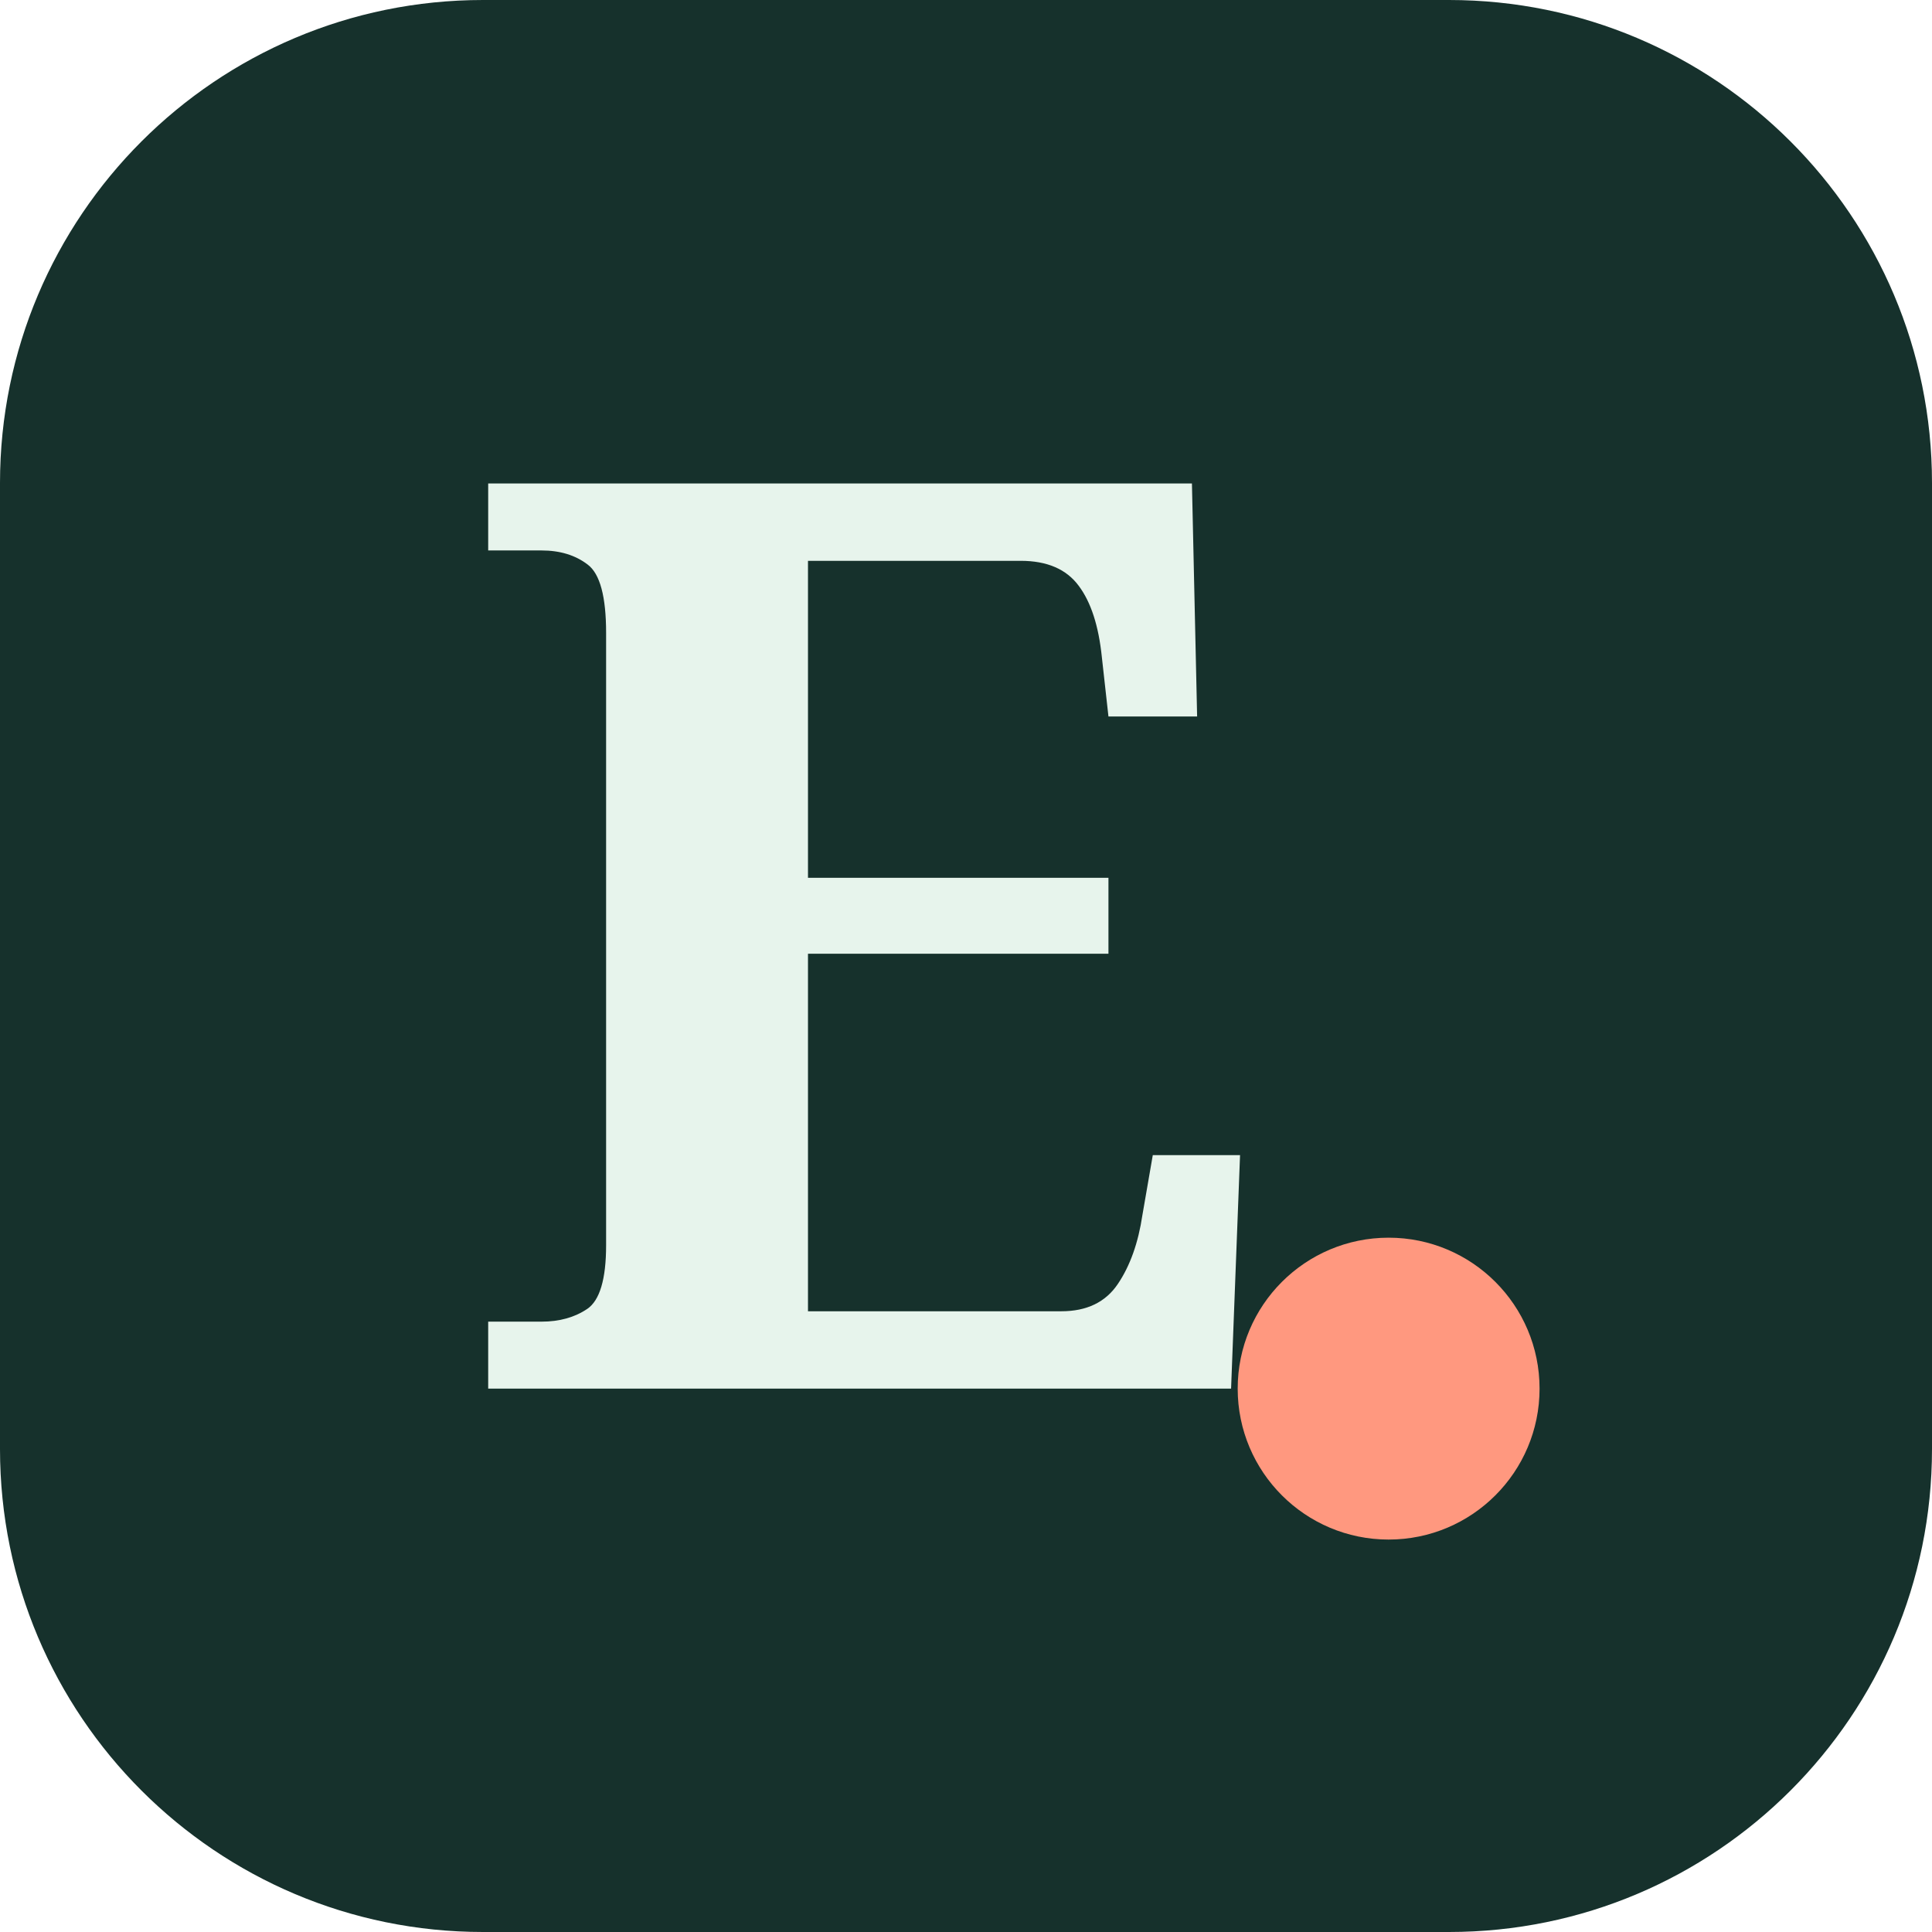
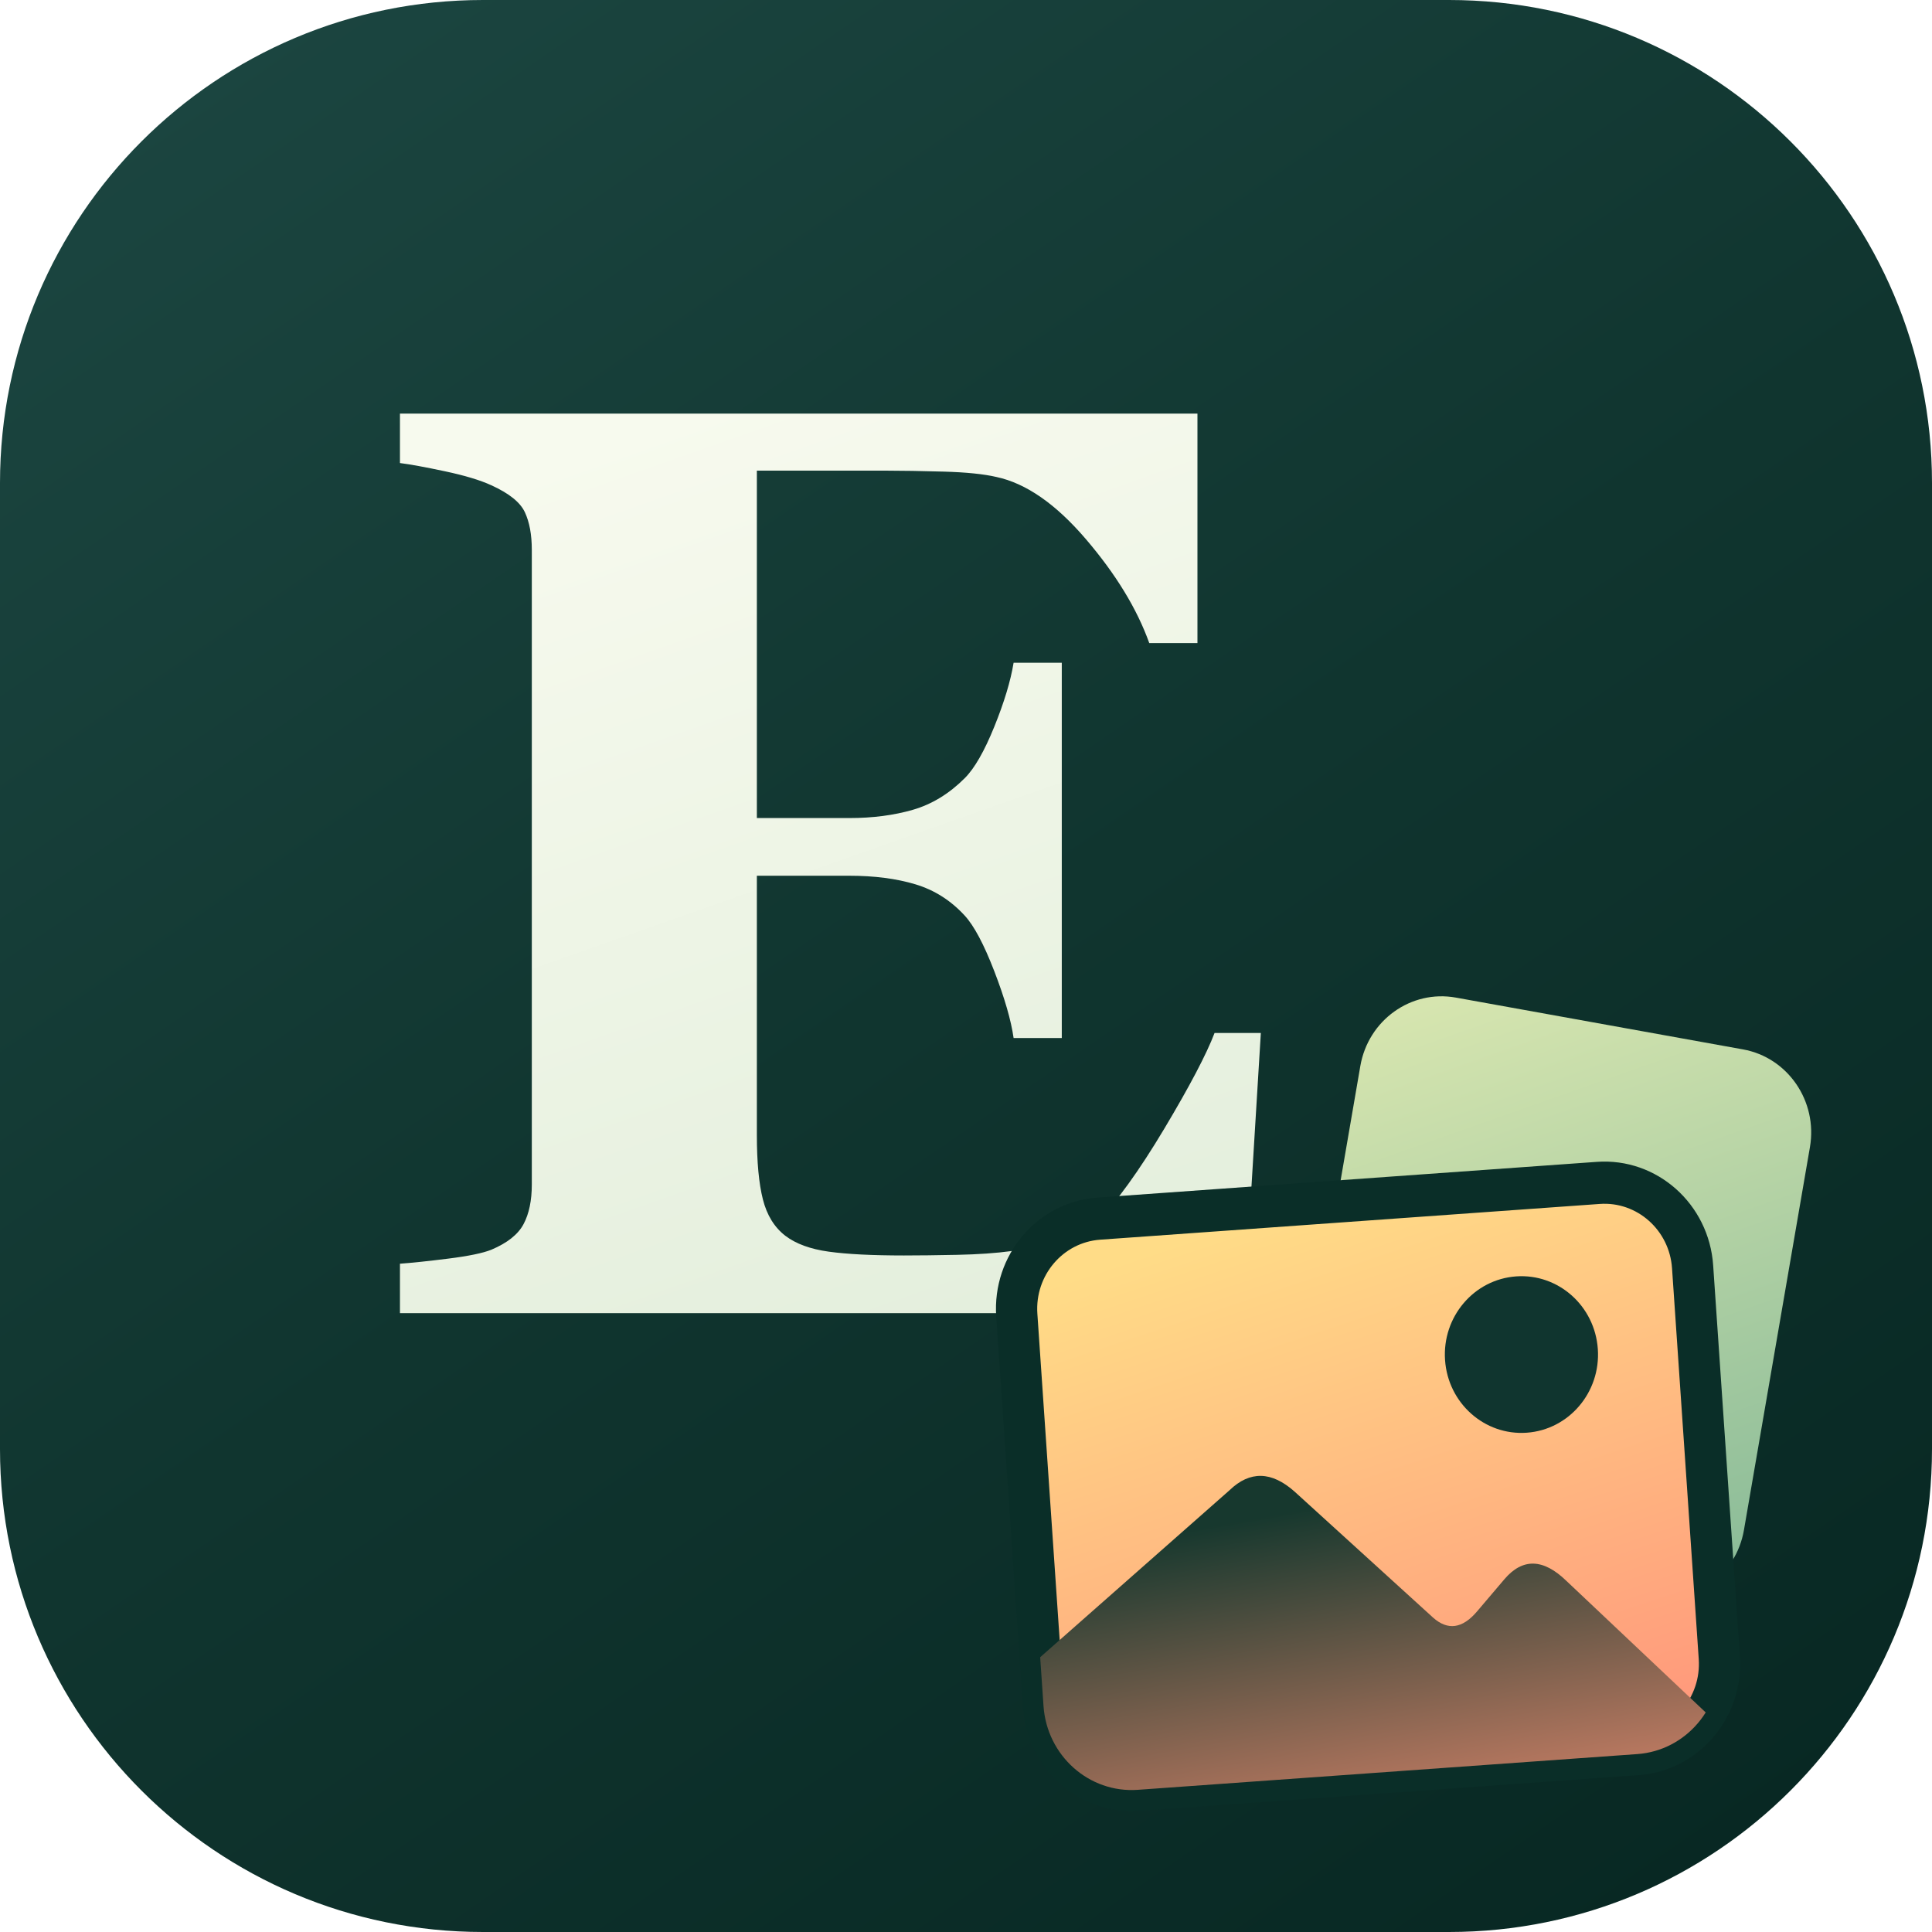
- <svg xmlns="http://www.w3.org/2000/svg" viewBox="0 0 64 64">
-   <rect width="64" height="64" rx="16" fill="#16312c" />
-   <text x="15" y="46" fill="#e7f4ec" font-family="Georgia,serif" font-weight="700" font-size="42">E</text>
-   <circle cx="46" cy="46" r="5" fill="#ff987f" />
+ <svg xmlns="http://www.w3.org/2000/svg" width="128" height="128" viewBox="0 0 64 64">
+   <defs>
+     <linearGradient id="tile" x1="10" y1="0" x2="54" y2="64" gradientUnits="userSpaceOnUse">
+       <stop stop-color="#1b4540" />
+       <stop offset=".5" stop-color="#10352f" />
+       <stop offset="1" stop-color="#082823" />
+     </linearGradient>
+     <linearGradient id="letter" x1="500" y1="1419" x2="1000" y2="0" gradientUnits="userSpaceOnUse">
+       <stop stop-color="#f7faee" />
+       <stop offset="1" stop-color="#e4efdd" />
+     </linearGradient>
+     <linearGradient id="photo" x1="43" y1="41" x2="48" y2="61" gradientUnits="userSpaceOnUse">
+       <stop stop-color="#ffdc87" />
+       <stop offset="1" stop-color="#ff977b" />
+     </linearGradient>
+     <linearGradient id="paper" x1="46" y1="35" x2="56" y2="53" gradientUnits="userSpaceOnUse">
+       <stop stop-color="#d6e5af" />
+       <stop offset="1" stop-color="#8dbd99" />
+     </linearGradient>
+     <linearGradient id="mountain" x1="44" y1="51" x2="45" y2="61" gradientUnits="userSpaceOnUse">
+       <stop stop-color="#17382e" />
+       <stop offset="1" stop-color="#b97860" />
+     </linearGradient>
+     <clipPath id="photo-crop">
+       <rect x="33.5" y="41" width="23" height="19" rx="3" />
+     </clipPath>
+   </defs>
+   <rect width="64" height="64" rx="16" fill="url(#tile)" />
+   <path d="M1327 1057H1251Q1222 1138 1151.0 1221.0Q1080 1304 1010 1319Q980 1326 926.5 1327.5Q873 1329 838 1329H632V781H778Q833 781 878.0 794.0Q923 807 960 844Q983 867 1006.5 925.0Q1030 983 1037 1026H1113V434H1037Q1031 476 1006.5 539.5Q982 603 960 627Q927 663 882.0 676.5Q837 690 778 690H632V281Q632 217 641.5 179.5Q651 142 677 122Q702 103 745.5 97.0Q789 91 864 91Q899 91 948.0 92.0Q997 93 1034 98Q1076 103 1112.5 113.0Q1149 123 1167 142Q1215 191 1275.0 291.5Q1335 392 1354 442H1427L1400 0H69V78Q97 80 145.0 86.0Q193 92 213 100Q251 116 264.0 140.5Q277 165 277 203V1204Q277 1240 266.0 1263.5Q255 1287 213 1306Q187 1318 140.0 1328.0Q93 1338 69 1341V1419H1327Z" transform="translate(11.8 43.5) scale(.021 -.021)" fill="url(#letter)" />
+   <g id="symbol" transform="translate(1.41107 -1.17504) scale(0.97572 0.99827)">
+     <rect x="43.5" y="35" width="15.5" height="18.5" rx="2.8" transform="rotate(10 51.25 44.25)" fill="url(#paper)" />
+     <g transform="rotate(-4 45 50.5)">
+       <rect x="33.5" y="41" width="23" height="19" rx="3" fill="url(#photo)" stroke="#0a2e28" stroke-width="1.4" />
+       <g clip-path="url(#photo-crop)">
+         <circle cx="50.5" cy="46.5" r="2.6" fill="#10352f" />
+         <path d="M32 56.5 40.3 50.3q1.1-.9 2.2.2l4.4 4.5q.7.7 1.5-.1l1-1q1-1 2.1.2L58 61H32z" fill="url(#mountain)" />
+       </g>
+     </g>
+   </g>
</svg>
